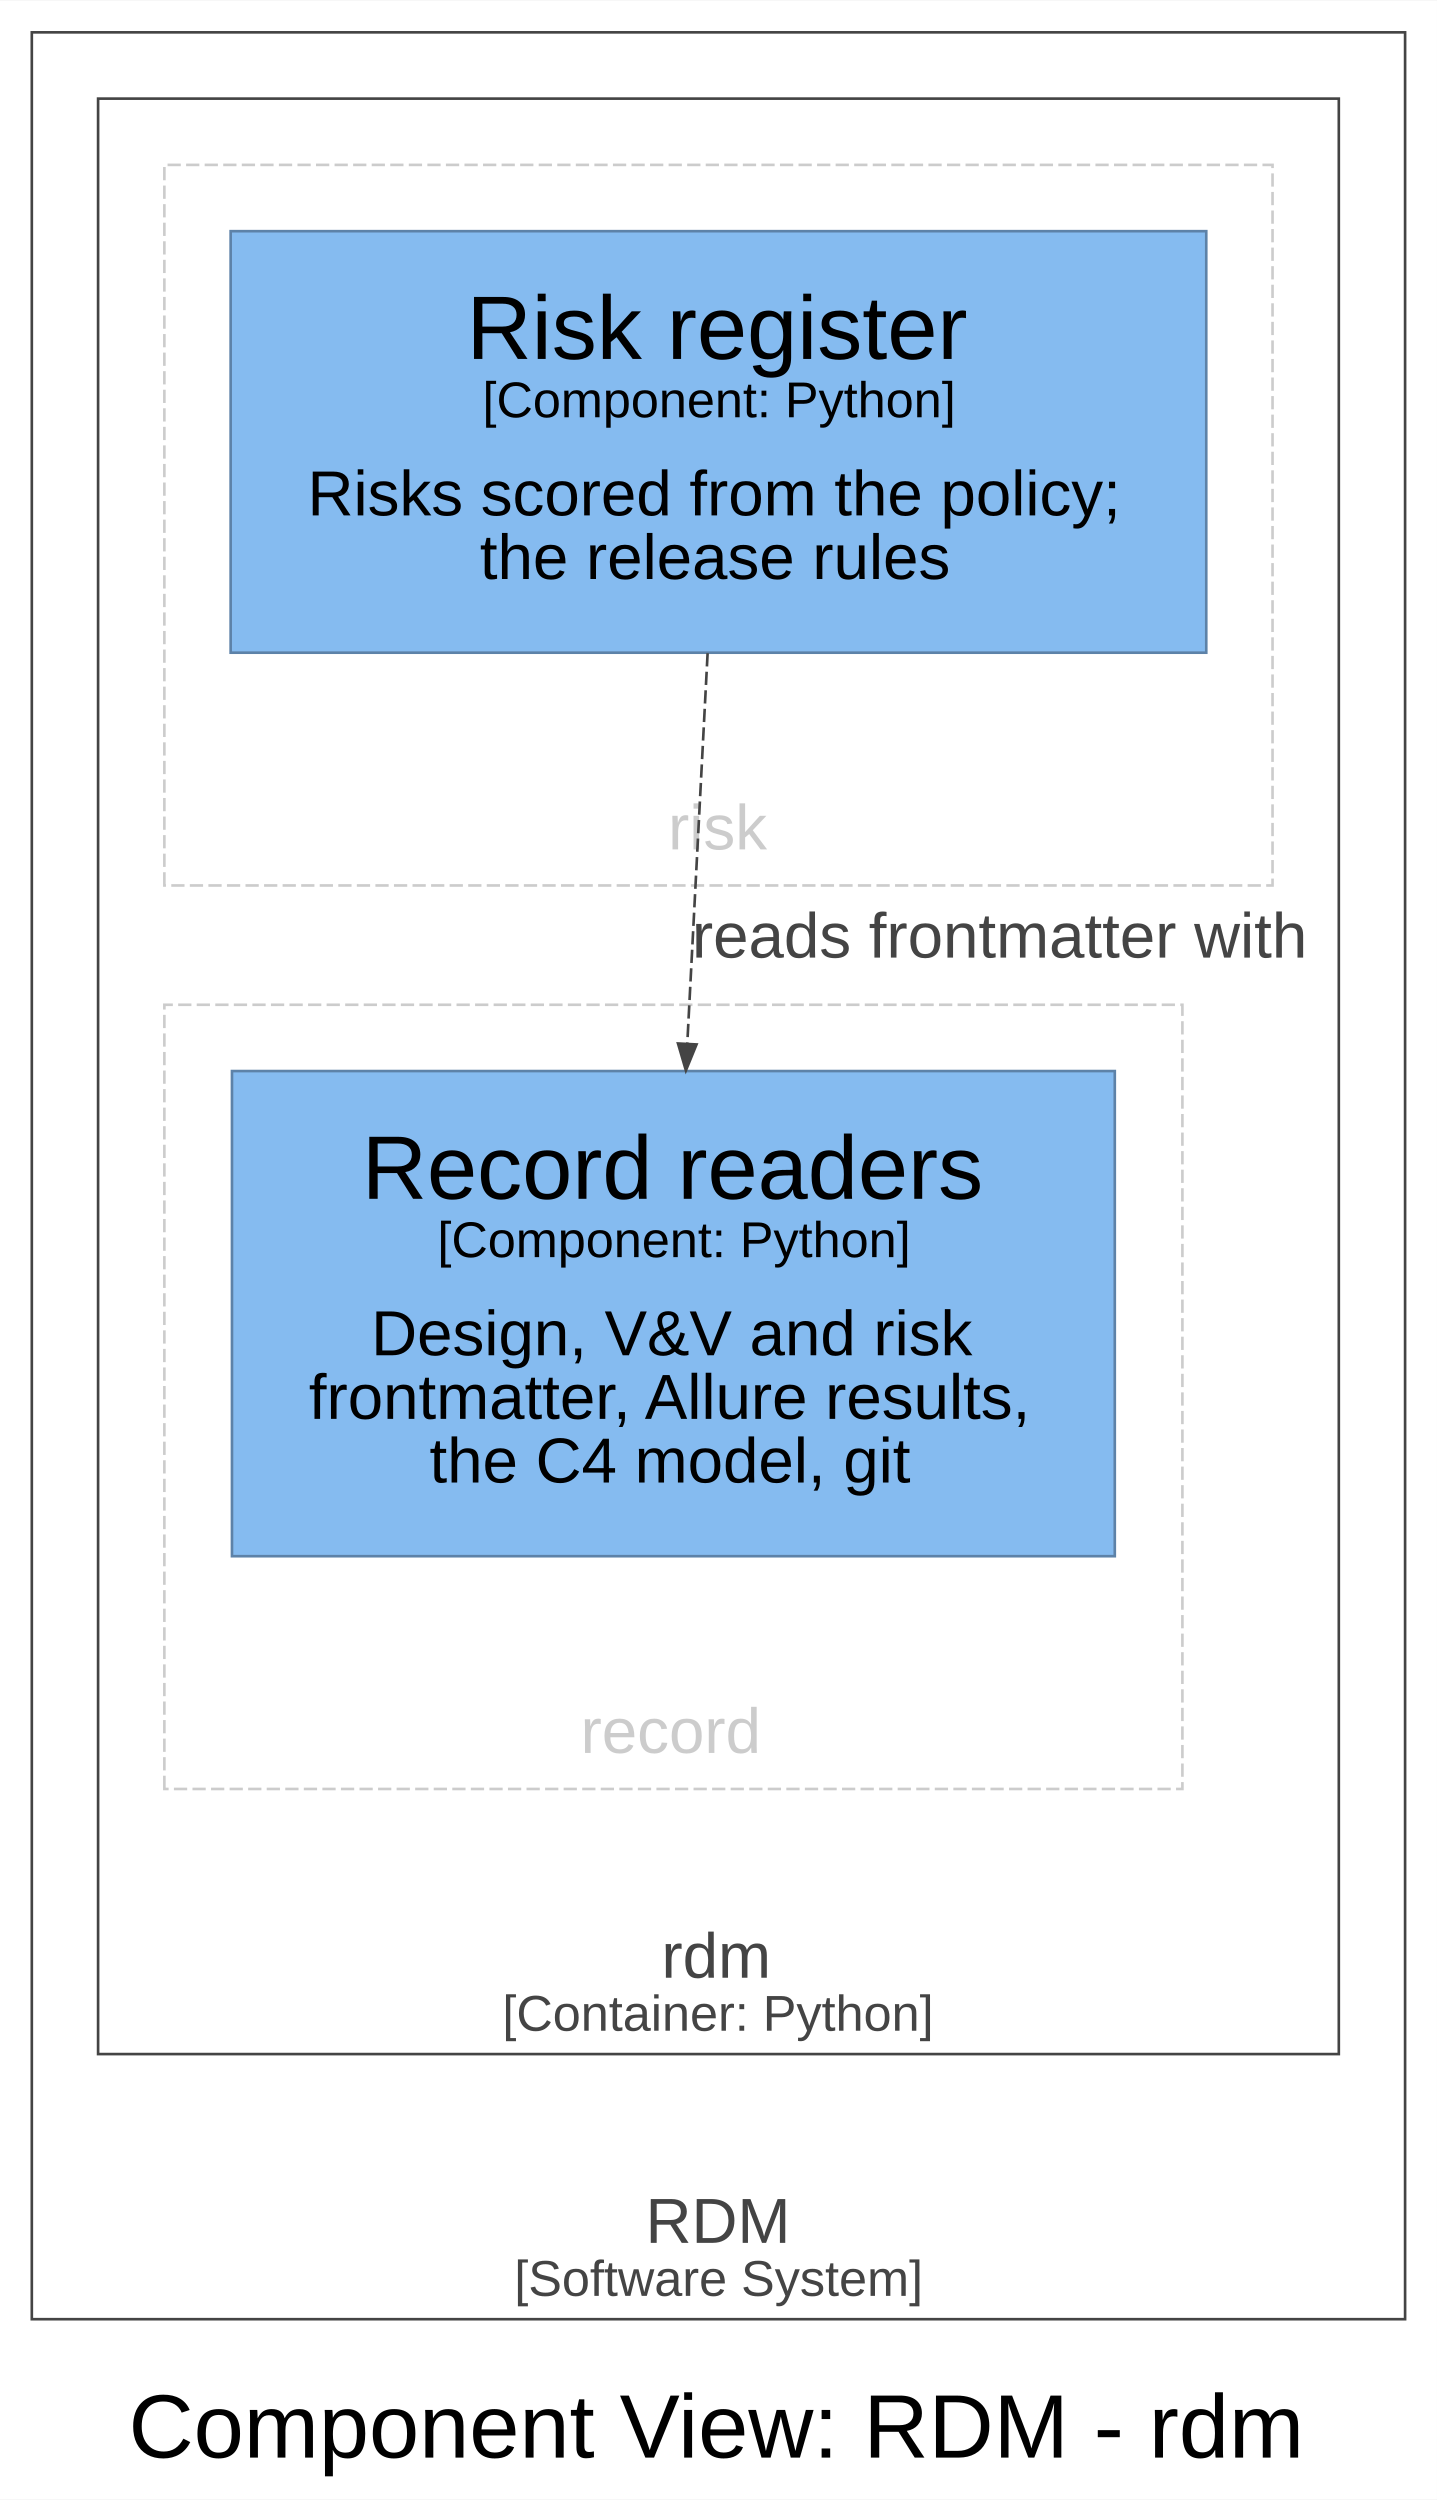
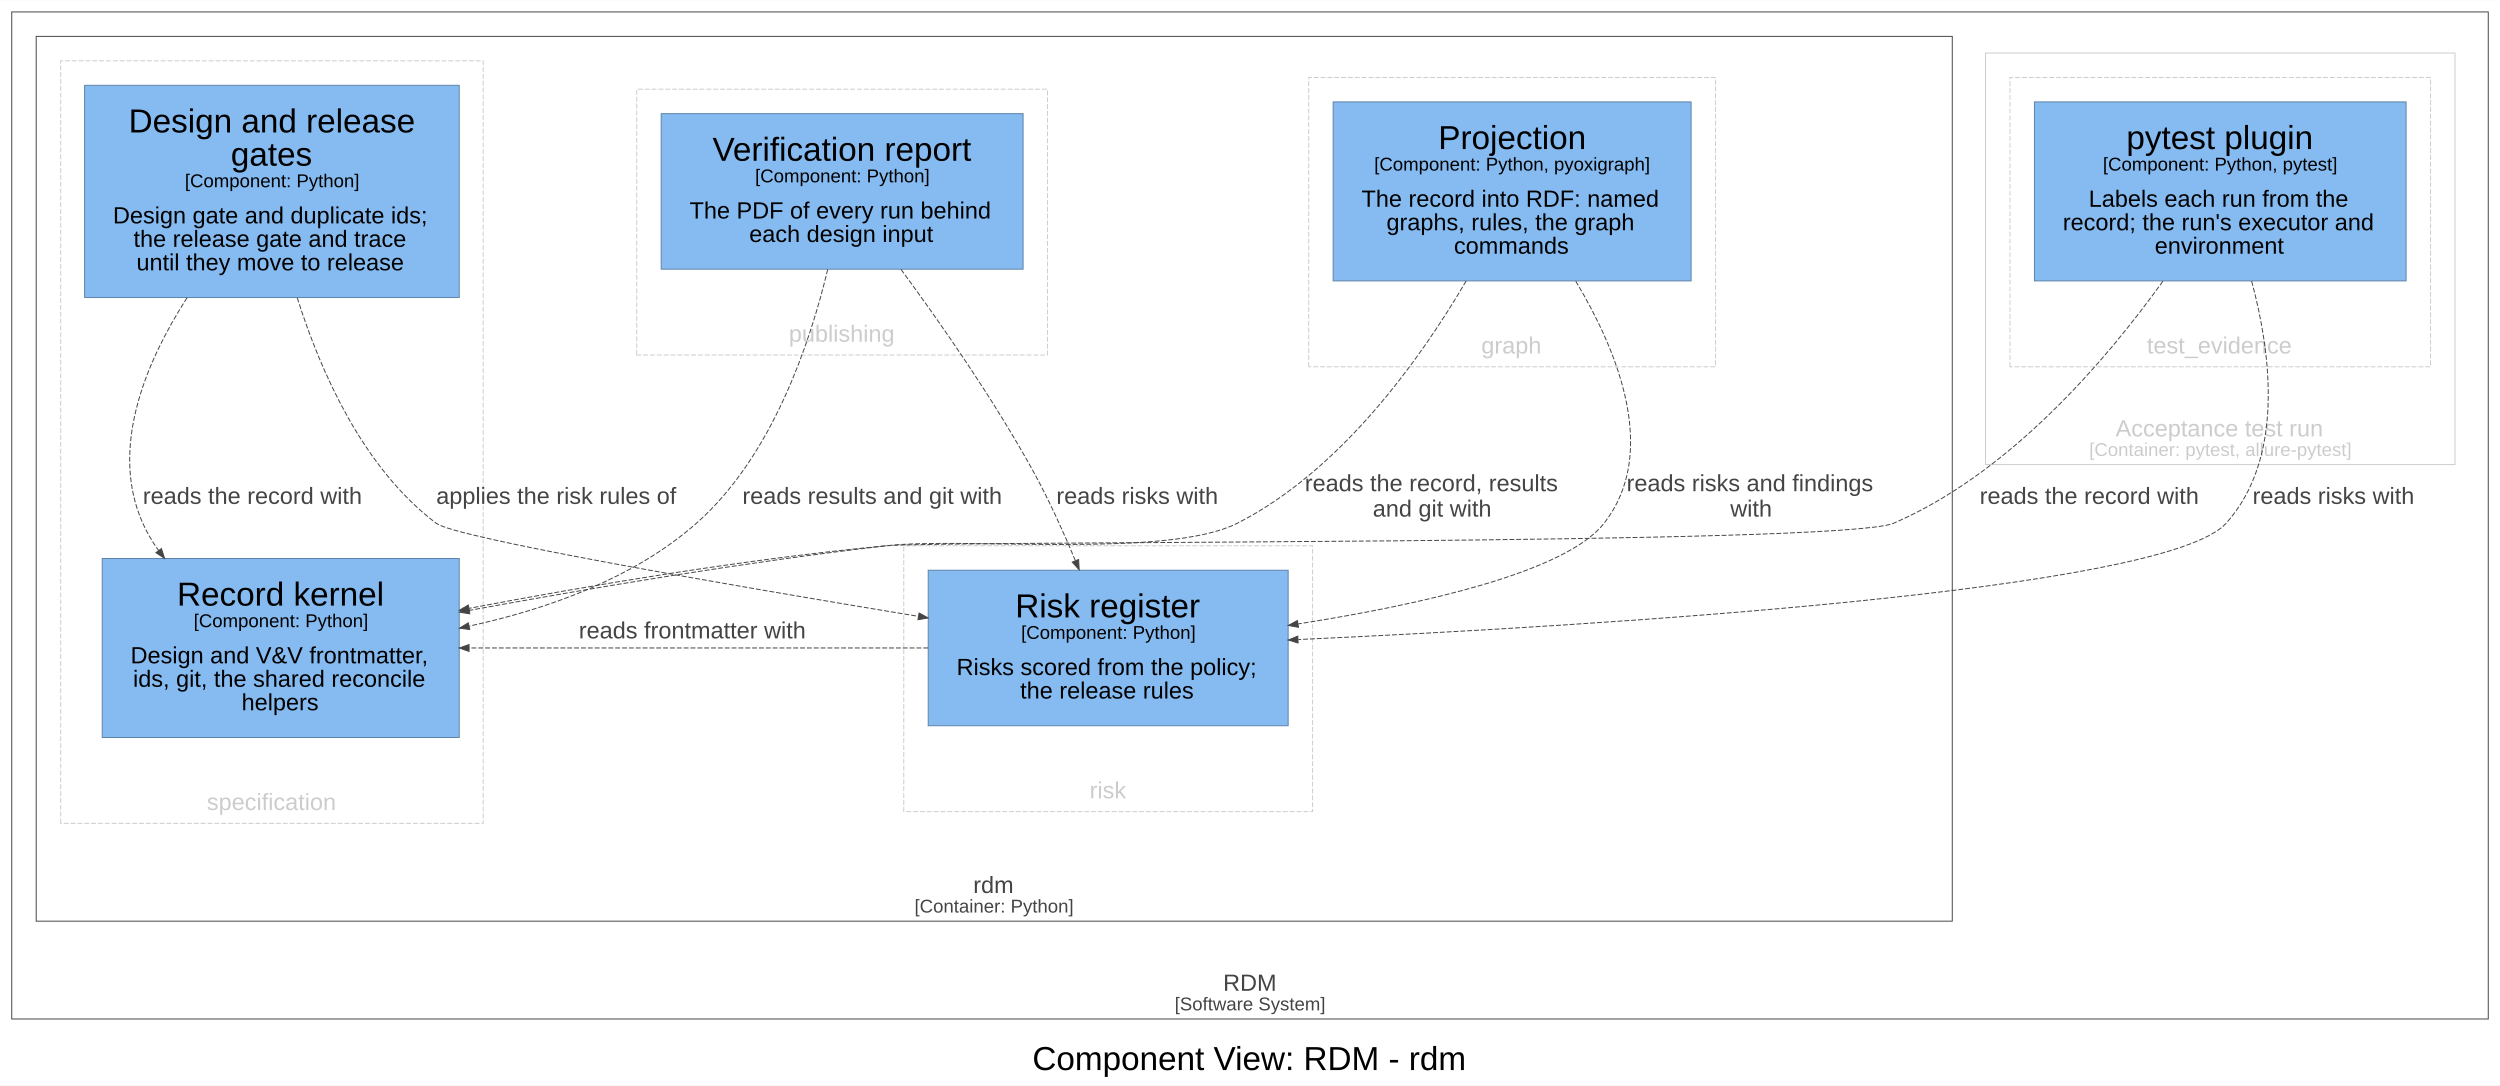
- <svg xmlns="http://www.w3.org/2000/svg" width="542pt" height="943pt" viewBox="0.00 0.00 542.00 942.60">
-   <g id="graph0" class="graph" transform="scale(1 1) rotate(0) translate(4 938.6)">
-     <polygon fill="white" stroke="transparent" points="-4,4 -4,-938.6 538,-938.6 538,4 -4,4" />
-     <text text-anchor="start" x="44.5" y="-11.8" font-family="Arial" font-size="34.00">Component View: RDM - rdm</text>
+ <svg xmlns="http://www.w3.org/2000/svg" width="2556pt" height="1110pt" viewBox="0.00 0.00 2556.00 1109.60">
+   <g id="graph0" class="graph" transform="scale(1 1) rotate(0) translate(4 1105.6)">
+     <polygon fill="white" stroke="transparent" points="-4,4 -4,-1105.6 2552,-1105.6 2552,4 -4,4" />
+     <text text-anchor="start" x="1051.5" y="-11.8" font-family="Arial" font-size="34.00">Component View: RDM - rdm</text>
    <g id="clust1" class="cluster">
-       <polygon fill="none" stroke="#444444" points="8,-64 8,-926.6 526,-926.6 526,-64 8,-64" />
-       <text text-anchor="start" x="239.5" y="-92.8" font-family="Arial" font-size="24.00" fill="#444444">RDM</text>
-       <text text-anchor="start" x="190" y="-72.8" font-family="Arial" font-size="19.00" fill="#444444">[Software System]</text>
+       <polygon fill="none" stroke="#444444" points="8,-64 8,-1093.6 2540,-1093.6 2540,-64 8,-64" />
+       <text text-anchor="start" x="1246.5" y="-92.8" font-family="Arial" font-size="24.00" fill="#444444">RDM</text>
+       <text text-anchor="start" x="1197" y="-72.8" font-family="Arial" font-size="19.00" fill="#444444">[Software System]</text>
    </g>
    <g id="clust2" class="cluster">
-       <polygon fill="none" stroke="#444444" points="33,-164 33,-901.6 501,-901.6 501,-164 33,-164" />
-       <text text-anchor="start" x="245.5" y="-192.8" font-family="Arial" font-size="24.00" fill="#444444">rdm</text>
-       <text text-anchor="start" x="185.5" y="-172.8" font-family="Arial" font-size="19.00" fill="#444444">[Container: Python]</text>
+       <polygon fill="none" stroke="#cccccc" points="2026,-630.8 2026,-1051.6 2506,-1051.6 2506,-630.8 2026,-630.8" />
+       <text text-anchor="start" x="2159" y="-659.6" font-family="Arial" font-size="24.00" fill="#cccccc">Acceptance test run</text>
+       <text text-anchor="start" x="2132" y="-639.6" font-family="Arial" font-size="19.00" fill="#cccccc">[Container: pytest, allure-pytest]</text>
    </g>
    <g id="clust3" class="cluster">
-       <polygon fill="none" stroke="#cccccc" stroke-dasharray="5,2" points="58,-264 58,-559.8 442,-559.8 442,-264 58,-264" />
-       <text text-anchor="start" x="215" y="-277.6" font-family="Arial" font-size="24.00" fill="#cccccc">record</text>
+       <polygon fill="none" stroke="#cccccc" stroke-dasharray="5,2" points="2051,-730.8 2051,-1026.6 2481,-1026.6 2481,-730.8 2051,-730.8" />
+       <text text-anchor="start" x="2191" y="-744.4" font-family="Arial" font-size="24.00" fill="#cccccc">test_evidence</text>
    </g>
    <g id="clust4" class="cluster">
-       <polygon fill="none" stroke="#cccccc" stroke-dasharray="5,2" points="58,-604.8 58,-876.6 476,-876.6 476,-604.8 58,-604.8" />
-       <text text-anchor="start" x="248" y="-618.4" font-family="Arial" font-size="24.00" fill="#cccccc">risk</text>
+       <polygon fill="none" stroke="#444444" points="33,-164 33,-1068.6 1992,-1068.6 1992,-164 33,-164" />
+       <text text-anchor="start" x="991" y="-192.8" font-family="Arial" font-size="24.00" fill="#444444">rdm</text>
+       <text text-anchor="start" x="931" y="-172.8" font-family="Arial" font-size="19.00" fill="#444444">[Container: Python]</text>
    </g>
-     <g id="20" class="node">
-       <polygon fill="#85bbf0" stroke="#5d82a8" points="416.5,-534.8 83.5,-534.8 83.5,-351.8 416.5,-351.8 416.5,-534.8" />
-       <text text-anchor="start" x="132.5" y="-486.6" font-family="Arial" font-size="34.00" fill="#000000">Record readers</text>
-       <text text-anchor="start" x="161" y="-464.6" font-family="Arial" font-size="19.00" fill="#000000">[Component: Python]</text>
-       <text text-anchor="start" x="136" y="-427.6" font-family="Arial" font-size="24.00" fill="#000000">Design, V&amp;V and risk</text>
-       <text text-anchor="start" x="112.5" y="-403.6" font-family="Arial" font-size="24.00" fill="#000000">frontmatter, Allure results,</text>
-       <text text-anchor="start" x="158" y="-379.6" font-family="Arial" font-size="24.00" fill="#000000">the C4 model, git</text>
+     <g id="clust5" class="cluster">
+       <polygon fill="none" stroke="#cccccc" stroke-dasharray="5,2" points="1334,-730.8 1334,-1026.6 1750,-1026.6 1750,-730.8 1334,-730.8" />
+       <text text-anchor="start" x="1510.5" y="-744.4" font-family="Arial" font-size="24.00" fill="#cccccc">graph</text>
+     </g>
+     <g id="clust6" class="cluster">
+       <polygon fill="none" stroke="#cccccc" stroke-dasharray="5,2" points="647,-742.8 647,-1014.6 1067,-1014.6 1067,-742.8 647,-742.8" />
+       <text text-anchor="start" x="802.5" y="-756.4" font-family="Arial" font-size="24.00" fill="#cccccc">publishing</text>
+     </g>
+     <g id="clust7" class="cluster">
+       <polygon fill="none" stroke="#cccccc" stroke-dasharray="5,2" points="920,-276 920,-547.8 1338,-547.8 1338,-276 920,-276" />
+       <text text-anchor="start" x="1110" y="-289.6" font-family="Arial" font-size="24.00" fill="#cccccc">risk</text>
+     </g>
+     <g id="clust8" class="cluster">
+       <polygon fill="none" stroke="#cccccc" stroke-dasharray="5,2" points="58,-264 58,-1043.6 490,-1043.6 490,-264 58,-264" />
+       <text text-anchor="start" x="207.5" y="-277.6" font-family="Arial" font-size="24.00" fill="#cccccc">specification</text>
+     </g>
+     <g id="43" class="node">
+       <polygon fill="#85bbf0" stroke="#5d82a8" points="2456,-1001.6 2076,-1001.6 2076,-818.6 2456,-818.6 2456,-1001.6" />
+       <text text-anchor="start" x="2170" y="-953.4" font-family="Arial" font-size="34.00" fill="#000000">pytest plugin</text>
+       <text text-anchor="start" x="2146" y="-931.4" font-family="Arial" font-size="19.00" fill="#000000">[Component: Python, pytest]</text>
+       <text text-anchor="start" x="2131.5" y="-894.4" font-family="Arial" font-size="24.00" fill="#000000">Labels each run from the</text>
+       <text text-anchor="start" x="2105" y="-870.4" font-family="Arial" font-size="24.00" fill="#000000">record; the run's executor and</text>
+       <text text-anchor="start" x="2199" y="-846.4" font-family="Arial" font-size="24.00" fill="#000000">environment</text>
    </g>
    <g id="25" class="node">
-       <polygon fill="#85bbf0" stroke="#5d82a8" points="451,-851.6 83,-851.6 83,-692.6 451,-692.6 451,-851.6" />
-       <text text-anchor="start" x="172" y="-803.4" font-family="Arial" font-size="34.00" fill="#000000">Risk register</text>
-       <text text-anchor="start" x="178" y="-781.4" font-family="Arial" font-size="19.00" fill="#000000">[Component: Python]</text>
-       <text text-anchor="start" x="112" y="-744.4" font-family="Arial" font-size="24.00" fill="#000000">Risks scored from the policy;</text>
-       <text text-anchor="start" x="177" y="-720.4" font-family="Arial" font-size="24.00" fill="#000000">the release rules</text>
+       <polygon fill="#85bbf0" stroke="#5d82a8" points="1313,-522.8 945,-522.8 945,-363.8 1313,-363.8 1313,-522.8" />
+       <text text-anchor="start" x="1034" y="-474.6" font-family="Arial" font-size="34.00" fill="#000000">Risk register</text>
+       <text text-anchor="start" x="1040" y="-452.6" font-family="Arial" font-size="19.00" fill="#000000">[Component: Python]</text>
+       <text text-anchor="start" x="974" y="-415.6" font-family="Arial" font-size="24.00" fill="#000000">Risks scored from the policy;</text>
+       <text text-anchor="start" x="1039" y="-391.6" font-family="Arial" font-size="24.00" fill="#000000">the release rules</text>
    </g>
-     <g id="94" class="edge">
-       <path fill="none" stroke="#444444" stroke-dasharray="5,2" d="M262.91,-692.41C260.61,-648.24 257.72,-592.67 255.25,-545.31" />
-       <polygon fill="#444444" stroke="#444444" points="258.73,-544.84 254.72,-535.03 251.74,-545.2 258.73,-544.84" />
-       <text text-anchor="start" x="257" y="-577.6" font-family="Arial" font-size="24.00" fill="#444444">reads frontmatter with</text>
+     <g id="120" class="edge">
+       <path fill="none" stroke="#444444" stroke-dasharray="5,2" d="M2298.06,-818.4C2318.45,-742.71 2331.17,-636.88 2272,-570.8 2209.98,-501.54 1633.14,-466.1 1323.46,-451.93" />
+       <polygon fill="#444444" stroke="#444444" points="1323.16,-448.41 1313.01,-451.45 1322.84,-455.41 1323.16,-448.41" />
+       <text text-anchor="start" x="2299" y="-590.6" font-family="Arial" font-size="24.00" fill="#444444">reads risks with</text>
+     </g>
+     <g id="6" class="node">
+       <polygon fill="#85bbf0" stroke="#5d82a8" points="465.5,-534.8 100.5,-534.8 100.5,-351.8 465.5,-351.8 465.5,-534.8" />
+       <text text-anchor="start" x="177" y="-486.6" font-family="Arial" font-size="34.00" fill="#000000">Record kernel</text>
+       <text text-anchor="start" x="194" y="-464.6" font-family="Arial" font-size="19.00" fill="#000000">[Component: Python]</text>
+       <text text-anchor="start" x="129.5" y="-427.6" font-family="Arial" font-size="24.00" fill="#000000">Design and V&amp;V frontmatter,</text>
+       <text text-anchor="start" x="132" y="-403.6" font-family="Arial" font-size="24.00" fill="#000000">ids, git, the shared reconcile</text>
+       <text text-anchor="start" x="243" y="-379.6" font-family="Arial" font-size="24.00" fill="#000000">helpers</text>
+     </g>
+     <g id="116" class="edge">
+       <path fill="none" stroke="#444444" stroke-dasharray="5,2" d="M2207.33,-818.29C2148.71,-736.61 2050.42,-621.86 1932,-570.8 1879.44,-548.14 958.98,-553.17 902,-547.8 758.24,-534.25 597.44,-506.99 475.77,-483.85" />
+       <polygon fill="#444444" stroke="#444444" points="476.08,-480.34 465.6,-481.91 474.76,-487.22 476.08,-480.34" />
+       <text text-anchor="start" x="2020" y="-590.6" font-family="Arial" font-size="24.00" fill="#444444">reads the record with</text>
+     </g>
+     <g id="36" class="node">
+       <polygon fill="#85bbf0" stroke="#5d82a8" points="1725,-1001.6 1359,-1001.6 1359,-818.6 1725,-818.6 1725,-1001.6" />
+       <text text-anchor="start" x="1466.5" y="-953.4" font-family="Arial" font-size="34.00" fill="#000000">Projection</text>
+       <text text-anchor="start" x="1401" y="-931.4" font-family="Arial" font-size="19.00" fill="#000000">[Component: Python, pyoxigraph]</text>
+       <text text-anchor="start" x="1388" y="-894.4" font-family="Arial" font-size="24.00" fill="#000000">The record into RDF: named</text>
+       <text text-anchor="start" x="1413.5" y="-870.4" font-family="Arial" font-size="24.00" fill="#000000">graphs, rules, the graph</text>
+       <text text-anchor="start" x="1482.5" y="-846.4" font-family="Arial" font-size="24.00" fill="#000000">commands</text>
+     </g>
+     <g id="82" class="edge">
+       <path fill="none" stroke="#444444" stroke-dasharray="5,2" d="M1607.06,-818.35C1651.03,-744.89 1691.82,-642.26 1636,-570.8 1596.95,-520.81 1449.29,-487.69 1323.31,-467.92" />
+       <polygon fill="#444444" stroke="#444444" points="1323.55,-464.42 1313.13,-466.35 1322.48,-471.34 1323.55,-464.42" />
+       <text text-anchor="start" x="1659" y="-603.6" font-family="Arial" font-size="24.00" fill="#444444">reads risks and findings</text>
+       <text text-anchor="start" x="1765" y="-577.6" font-family="Arial" font-size="24.00" fill="#444444">with</text>
+     </g>
+     <g id="81" class="edge">
+       <path fill="none" stroke="#444444" stroke-dasharray="5,2" d="M1495,-818.52C1447.75,-737.9 1366.81,-624.66 1261,-570.8 1189.76,-534.54 981.41,-556.96 902,-547.8 758.56,-531.26 597.74,-504.1 475.99,-481.76" />
+       <polygon fill="#444444" stroke="#444444" points="476.28,-478.26 465.81,-479.89 475.01,-485.14 476.28,-478.26" />
+       <text text-anchor="start" x="1330" y="-603.6" font-family="Arial" font-size="24.00" fill="#444444">reads the record, results</text>
+       <text text-anchor="start" x="1399.5" y="-577.6" font-family="Arial" font-size="24.00" fill="#444444">and git with</text>
+     </g>
+     <g id="34" class="node">
+       <polygon fill="#85bbf0" stroke="#5d82a8" points="1042,-989.6 672,-989.6 672,-830.6 1042,-830.6 1042,-989.6" />
+       <text text-anchor="start" x="724.5" y="-941.4" font-family="Arial" font-size="34.00" fill="#000000">Verification report</text>
+       <text text-anchor="start" x="768" y="-919.4" font-family="Arial" font-size="19.00" fill="#000000">[Component: Python]</text>
+       <text text-anchor="start" x="701" y="-882.4" font-family="Arial" font-size="24.00" fill="#000000">The PDF of every run behind</text>
+       <text text-anchor="start" x="762" y="-858.4" font-family="Arial" font-size="24.00" fill="#000000">each design input</text>
+     </g>
+     <g id="114" class="edge">
+       <path fill="none" stroke="#444444" stroke-dasharray="5,2" d="M917.18,-830.37C958.43,-774.32 1012.75,-696.22 1053,-622.8 1068.63,-594.28 1083.28,-561.89 1095.47,-532.59" />
+       <polygon fill="#444444" stroke="#444444" points="1098.77,-533.78 1099.34,-523.2 1092.29,-531.11 1098.77,-533.78" />
+       <text text-anchor="start" x="1076" y="-590.6" font-family="Arial" font-size="24.00" fill="#444444">reads risks with</text>
+     </g>
+     <g id="113" class="edge">
+       <path fill="none" stroke="#444444" stroke-dasharray="5,2" d="M842.26,-830.35C823.85,-753.52 784.9,-638.6 708,-570.8 643.9,-514.29 555.49,-483 475.89,-465.68" />
+       <polygon fill="#444444" stroke="#444444" points="476.24,-462.18 465.73,-463.54 474.79,-469.03 476.24,-462.18" />
+       <text text-anchor="start" x="755" y="-590.6" font-family="Arial" font-size="24.00" fill="#444444">reads results and git with</text>
+     </g>
+     <g id="97" class="edge">
+       <path fill="none" stroke="#444444" stroke-dasharray="5,2" d="M944.98,-443.3C806.21,-443.3 616.38,-443.3 475.58,-443.3" />
+       <polygon fill="#444444" stroke="#444444" points="475.53,-439.8 465.53,-443.3 475.53,-446.8 475.53,-439.8" />
+       <text text-anchor="start" x="587.75" y="-453.1" font-family="Arial" font-size="24.00" fill="#444444">reads frontmatter with</text>
+     </g>
+     <g id="8" class="node">
+       <polygon fill="#85bbf0" stroke="#5d82a8" points="465.5,-1018.6 82.5,-1018.6 82.5,-801.6 465.5,-801.6 465.5,-1018.6" />
+       <text text-anchor="start" x="127.5" y="-970.4" font-family="Arial" font-size="34.00" fill="#000000">Design and release</text>
+       <text text-anchor="start" x="232" y="-936.4" font-family="Arial" font-size="34.00" fill="#000000">gates</text>
+       <text text-anchor="start" x="185" y="-914.4" font-family="Arial" font-size="19.00" fill="#000000">[Component: Python]</text>
+       <text text-anchor="start" x="111.5" y="-877.4" font-family="Arial" font-size="24.00" fill="#000000">Design gate and duplicate ids;</text>
+       <text text-anchor="start" x="132.5" y="-853.4" font-family="Arial" font-size="24.00" fill="#000000">the release gate and trace</text>
+       <text text-anchor="start" x="135.5" y="-829.4" font-family="Arial" font-size="24.00" fill="#000000">until they move to release</text>
+     </g>
+     <g id="76" class="edge">
+       <path fill="none" stroke="#444444" stroke-dasharray="5,2" d="M299.91,-801.34C323.93,-725.16 367.51,-626.95 442,-570.8 461.87,-555.82 738.71,-508.04 934.81,-475.68" />
+       <polygon fill="#444444" stroke="#444444" points="935.66,-479.09 944.96,-474.01 934.53,-472.18 935.66,-479.09" />
+       <text text-anchor="start" x="442" y="-590.6" font-family="Arial" font-size="24.00" fill="#444444">applies the risk rules of</text>
+     </g>
+     <g id="75" class="edge">
+       <path fill="none" stroke="#444444" stroke-dasharray="5,2" d="M187.22,-801.37C144.24,-734.36 108.08,-646.79 142,-570.8 146.36,-561.03 151.89,-551.7 158.22,-542.85" />
+       <polygon fill="#444444" stroke="#444444" points="161.02,-544.96 164.25,-534.87 155.43,-540.74 161.02,-544.96" />
+       <text text-anchor="start" x="142" y="-590.6" font-family="Arial" font-size="24.00" fill="#444444">reads the record with</text>
    </g>
  </g>
</svg>
